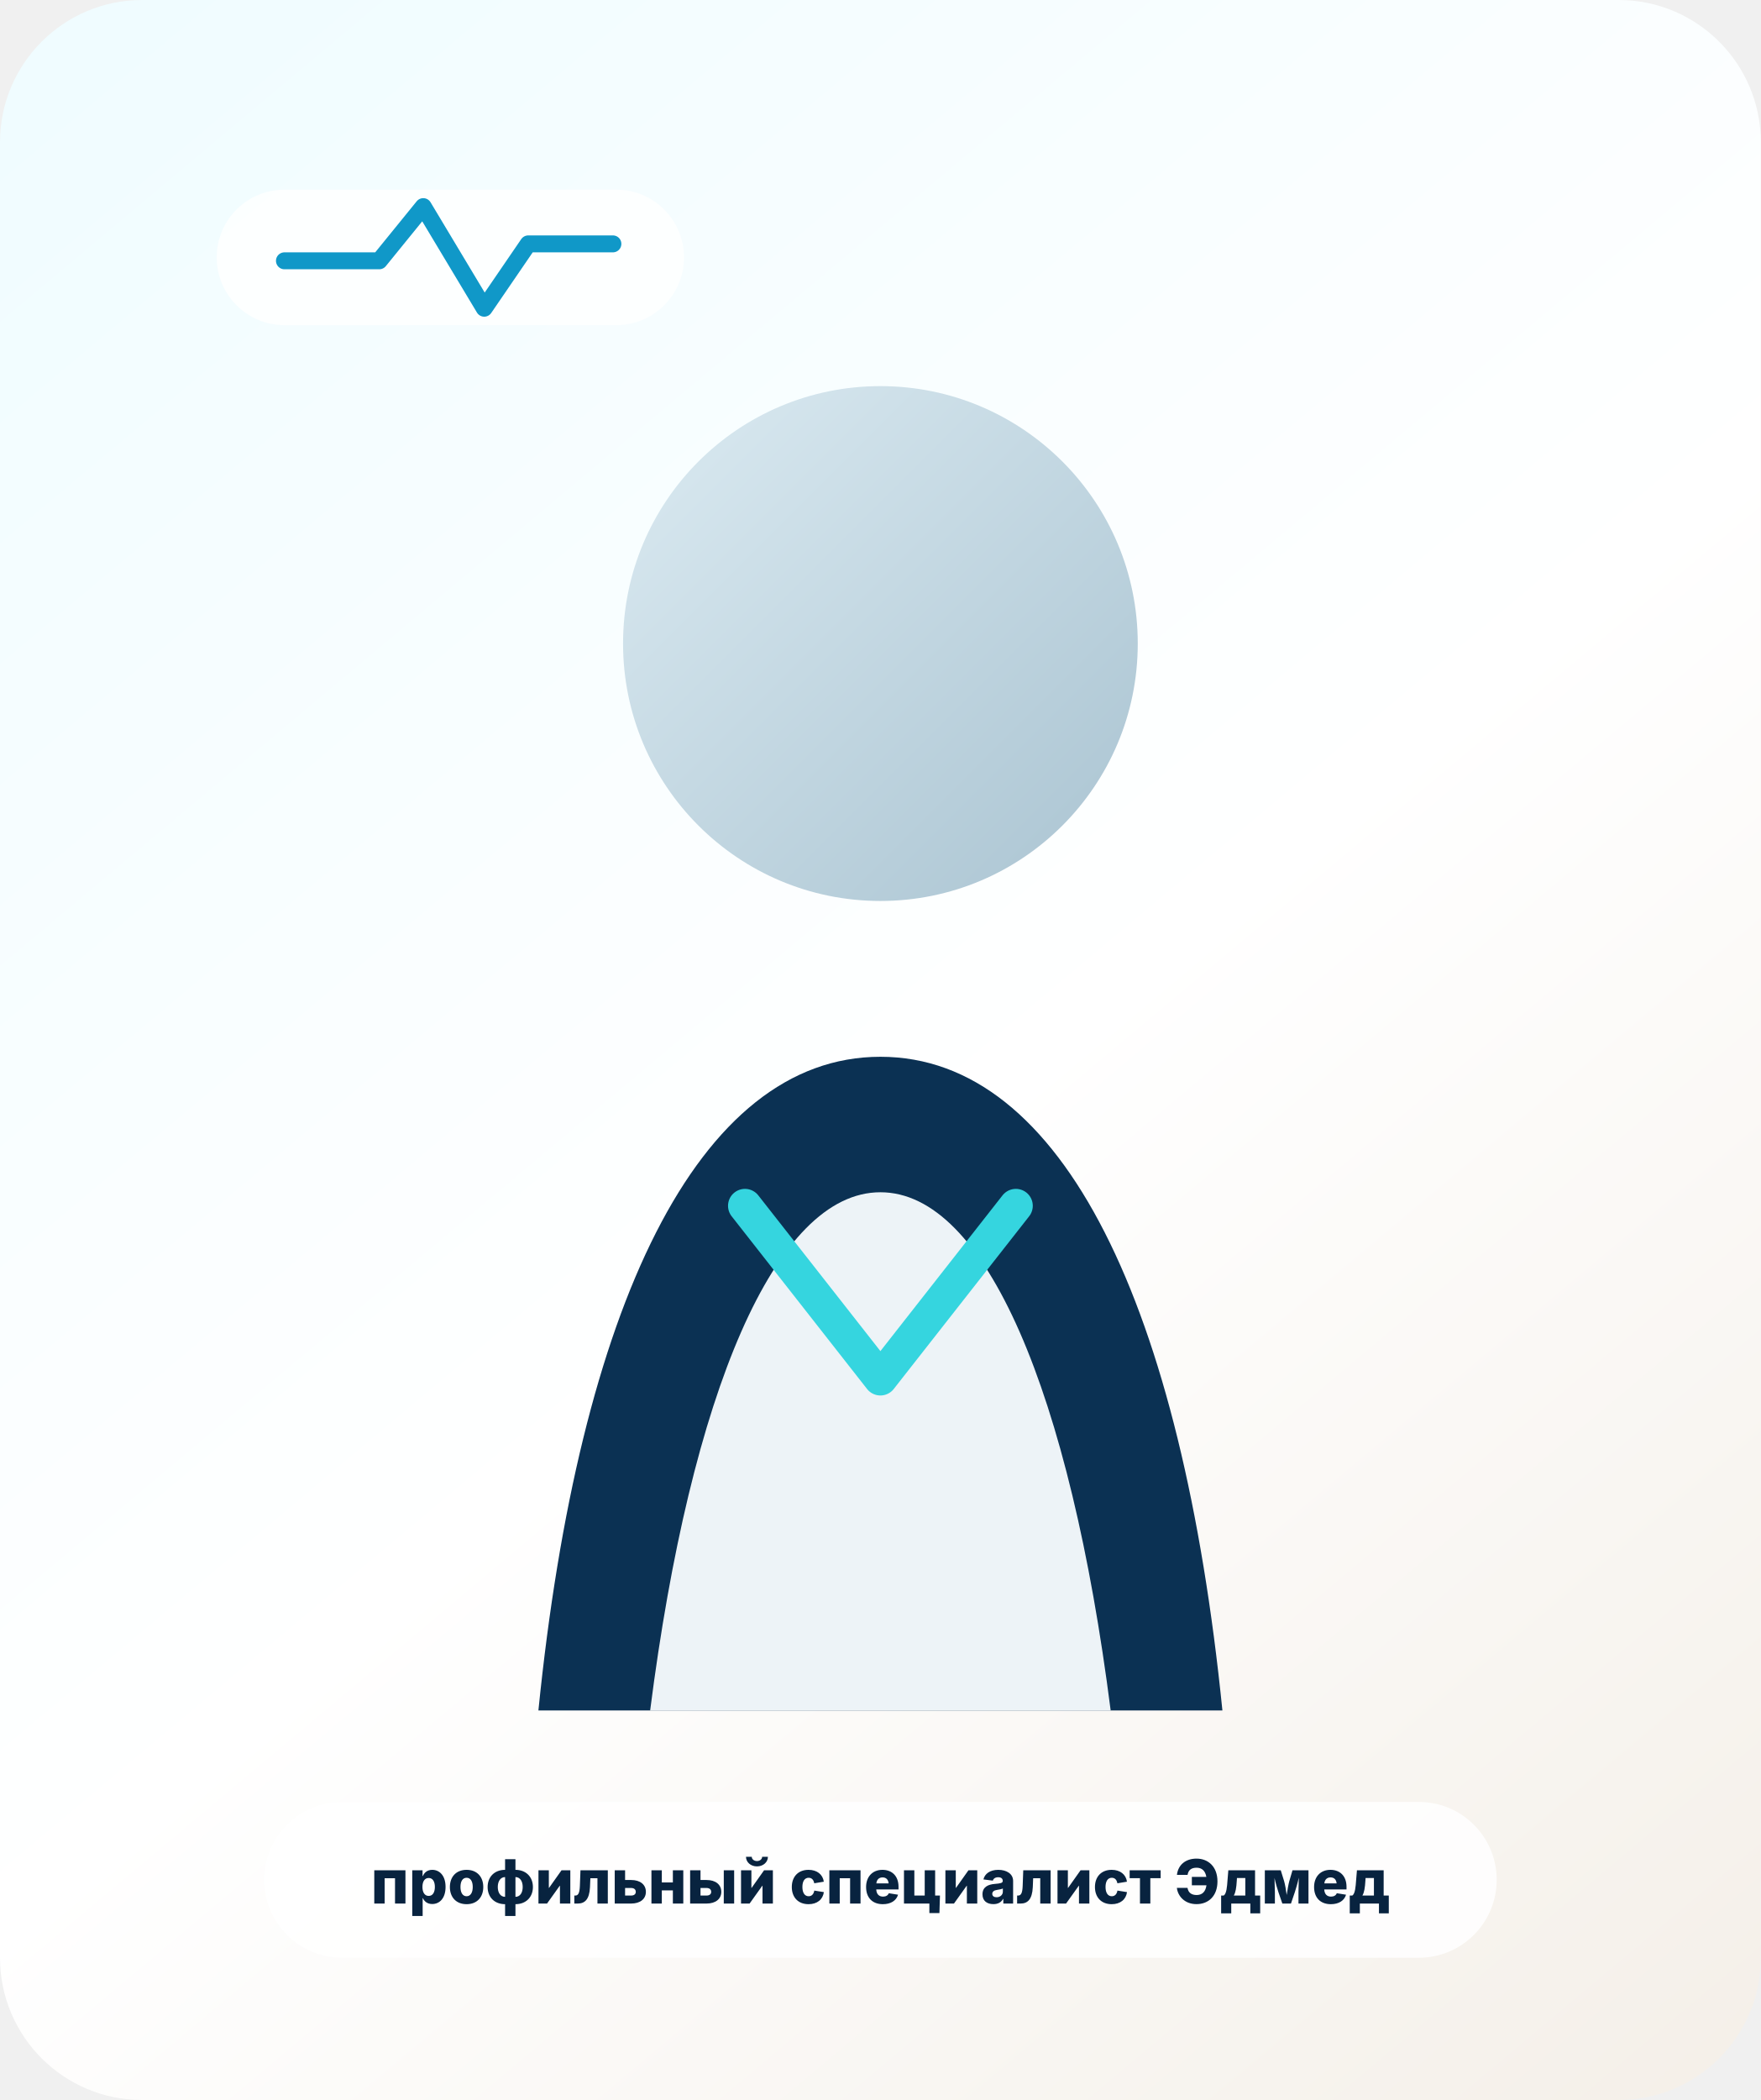
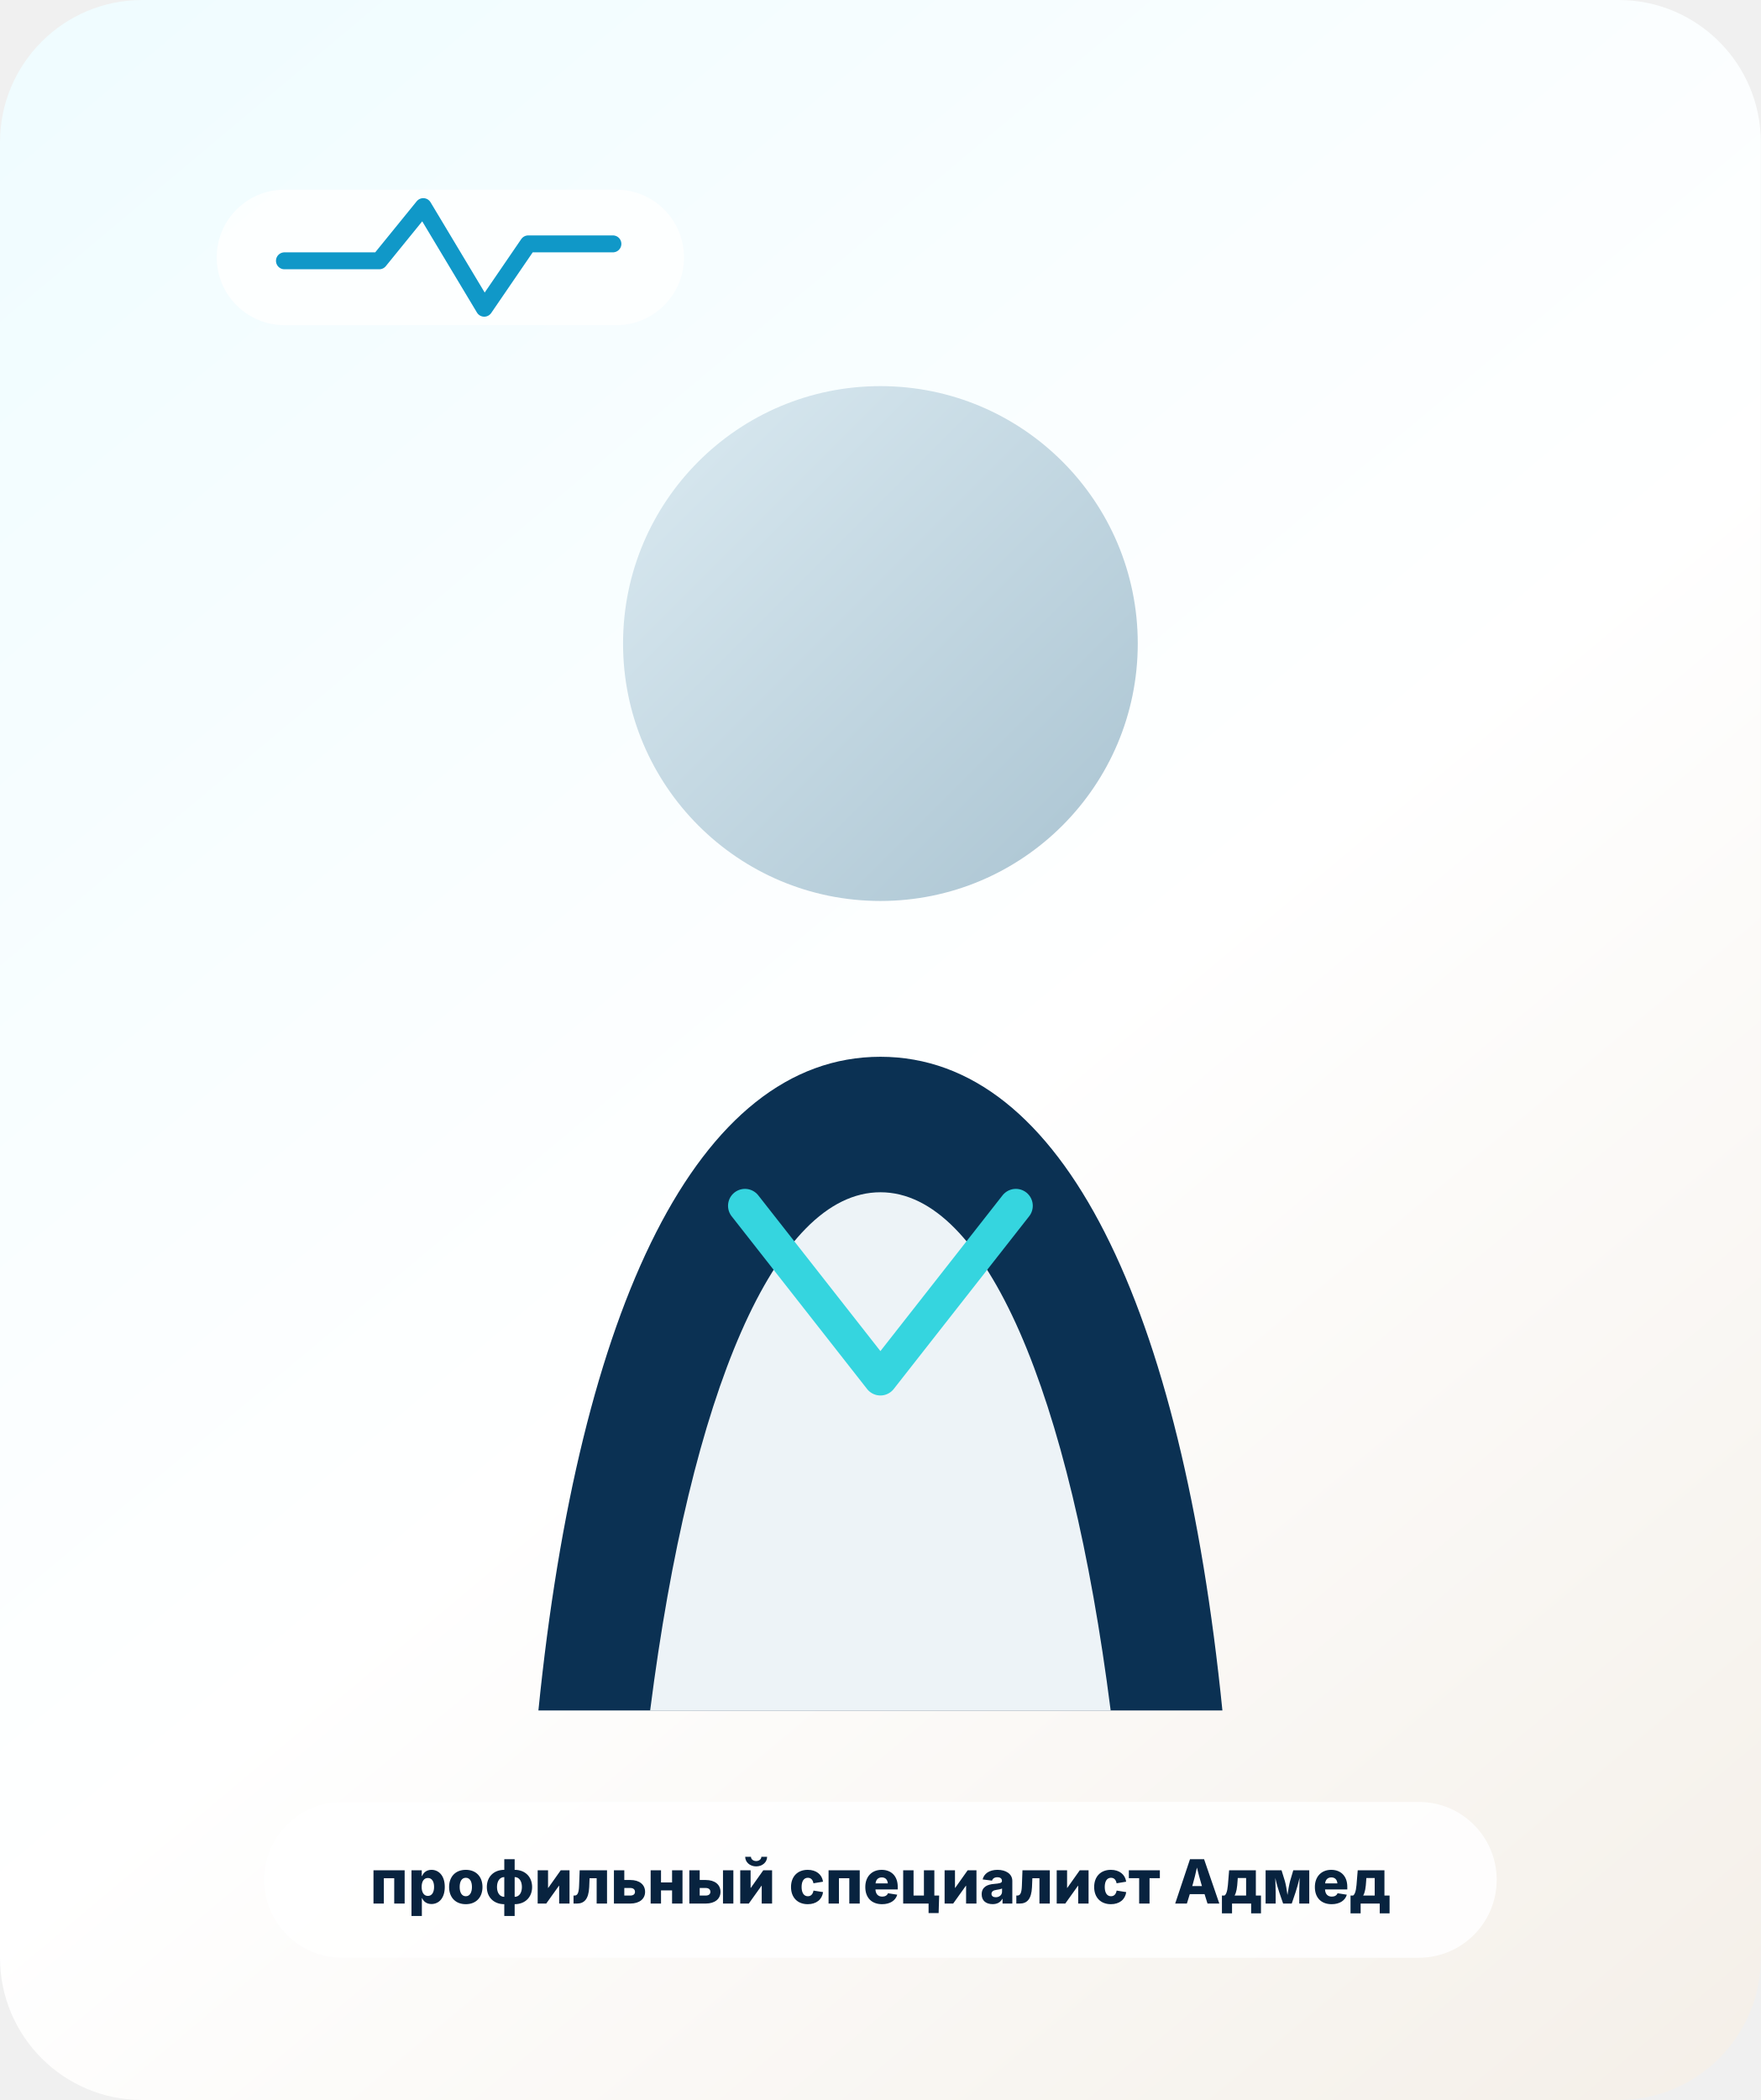
<svg xmlns="http://www.w3.org/2000/svg" width="520" height="620" viewBox="0 0 520 620" fill="none" role="img" aria-labelledby="title desc">
  <rect width="520" height="620" rx="42" fill="url(#bg)" />
  <circle cx="260" cy="190" r="76" fill="url(#face)" />
  <path d="M159 505C171 386 206 312 260 312C314 312 349 386 361 505H159Z" fill="#0B3153" />
  <path d="M192 505C204 411 229 352 260 352C291 352 316 411 328 505H192Z" fill="#F8FDFF" opacity="0.95" />
  <path d="M220 356L260 407L300 356" stroke="#35D5DF" stroke-width="10" stroke-linecap="round" stroke-linejoin="round" />
  <rect x="64" y="56" width="138" height="40" rx="20" fill="white" fill-opacity="0.8" />
  <path d="M84 77H112L125 61L143 91L156 72H181" stroke="#1098C8" stroke-width="5" stroke-linecap="round" stroke-linejoin="round" />
  <rect x="78" y="532" width="364" height="46" rx="23" fill="white" fill-opacity="0.86" />
-   <text x="260" y="562" text-anchor="middle" fill="#08233F" font-family="Inter, Arial, sans-serif" font-size="18" font-weight="800">профильный специалист Эдмед</text>
+   <text x="260" y="562" text-anchor="middle" fill="#08233F" font-family="Inter, Arial, sans-serif" font-size="18" font-weight="800">профильный специалист Адмед</text>
  <defs>
    <linearGradient id="bg" x1="0" y1="0" x2="520" y2="620" gradientUnits="userSpaceOnUse">
      <stop stop-color="#EFFCFF" />
      <stop offset="0.54" stop-color="#FFFFFF" />
      <stop offset="1" stop-color="#F4EFE8" />
    </linearGradient>
    <linearGradient id="face" x1="184" y1="114" x2="336" y2="266" gradientUnits="userSpaceOnUse">
      <stop stop-color="#DCEBF2" />
      <stop offset="1" stop-color="#A9C3D1" />
    </linearGradient>
  </defs>
</svg>
